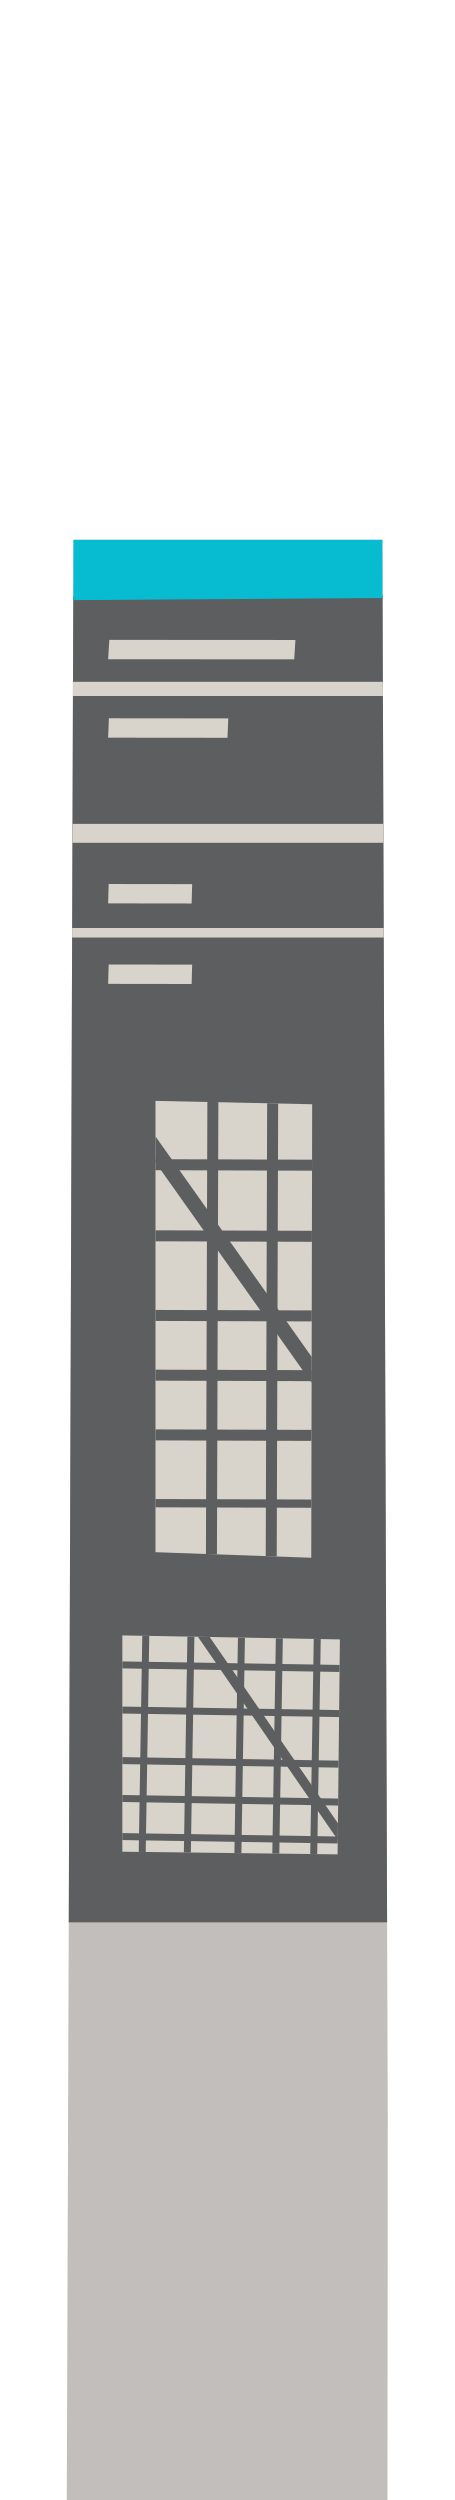
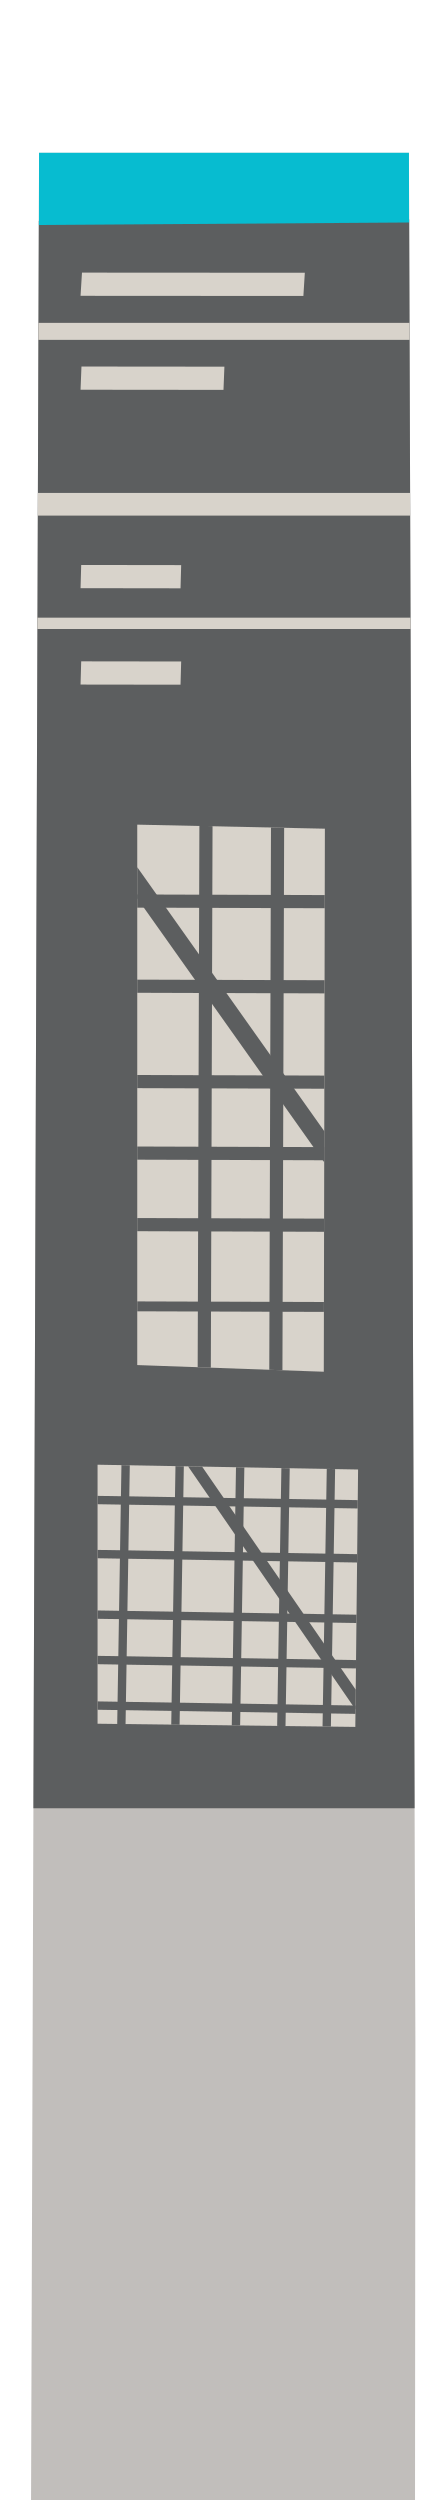
- <svg xmlns="http://www.w3.org/2000/svg" width="48px" height="264px" version="1.1" xml:space="preserve" style="fill-rule:evenodd;clip-rule:evenodd;stroke-linejoin:round;stroke-miterlimit:1.414;">
-   <g>
-     <g id="nyc-wayfinding-pylon-small" transform="matrix(0.5,0,0,0.5,-14.0816,24)">
-       <g id="pylon">
-         <path d="M43.68,66l-1.411,414l67.724,0l0.065,-80.751l-1.136,-333.249l-65.242,0Z" style="fill:#c1bebb;fill-rule:nonzero;" />
-         <path d="M43.639,78.016l-0.954,279.983l67.232,0l-0.955,-280.261l-65.323,0.278Z" style="fill:#5c5e5f;fill-rule:nonzero;" />
-         <path d="M43.4,148l-0.007,2l65.815,0l-0.007,-2l-65.801,0Z" style="fill:#d8d3cb;fill-rule:nonzero;" />
-         <path d="M43.577,96l-0.01,3.001l65.467,0l-0.011,-3.001l-65.446,0Z" style="fill:#d8d3cb;fill-rule:nonzero;" />
-         <path d="M43.475,126l-0.014,4l65.679,0l-0.014,-4l-65.651,0Z" style="fill:#d8d3cb;fill-rule:nonzero;" />
-         <path d="M43.68,66l-0.022,12.743l65.286,-0.446l-0.022,-12.297l-65.242,0Z" style="fill:#07bcd0;fill-rule:nonzero;" />
-         <path d="M68.635,142.821l-17.635,-0.025l0.114,-4.093l17.634,0.025l-0.113,4.093Z" style="fill:#d8d3cb;fill-rule:nonzero;" />
-         <path d="M68.635,159.821l-17.635,-0.025l0.114,-4.093l17.634,0.025l-0.113,4.093Z" style="fill:#d8d3cb;fill-rule:nonzero;" />
-         <path d="M90.304,91.257l-39.304,-0.025l0.253,-4.093l39.304,0.025l-0.253,4.093Z" style="fill:#d8d3cb;fill-rule:nonzero;" />
-         <path d="M76.211,107.821l-25.211,-0.025l0.162,-4.093l25.211,0.025l-0.162,4.093Z" style="fill:#d8d3cb;fill-rule:nonzero;" />
+ <svg xmlns="http://www.w3.org/2000/svg" width="100%" height="100%" viewBox="0 0 50 280" version="1.1" xml:space="preserve" style="fill-rule:evenodd;clip-rule:evenodd;stroke-linejoin:round;stroke-miterlimit:2;">
+   <g id="nyc-wayfinding-pylon-small" transform="matrix(0.635,0,0,0.635,-23.3636,-24.8)">
+     <g id="pylon">
+       <path d="M43.68,66L42.269,480L109.993,480L110.058,399.249L108.922,66L43.68,66Z" style="fill:rgb(193,190,187);fill-rule:nonzero;" />
+       <path d="M43.639,78.016L42.685,357.999L109.917,357.999L108.962,77.738L43.639,78.016Z" style="fill:rgb(92,94,95);fill-rule:nonzero;" />
+       <path d="M43.4,148L43.393,150L109.208,150L109.201,148L43.4,148Z" style="fill:rgb(216,211,203);fill-rule:nonzero;" />
+       <path d="M43.577,96L43.567,99.001L109.034,99.001L109.023,96L43.577,96Z" style="fill:rgb(216,211,203);fill-rule:nonzero;" />
+       <path d="M43.475,126L43.461,130L109.14,130L109.126,126L43.475,126Z" style="fill:rgb(216,211,203);fill-rule:nonzero;" />
+       <path d="M43.68,66L43.658,78.743L108.944,78.297L108.922,66L43.68,66Z" style="fill:rgb(7,188,208);fill-rule:nonzero;" />
+       <path d="M68.635,142.821L51,142.796L51.114,138.703L68.748,138.728L68.635,142.821Z" style="fill:rgb(216,211,203);fill-rule:nonzero;" />
+       <path d="M68.635,159.821L51,159.796L51.114,155.703L68.748,155.728L68.635,159.821Z" style="fill:rgb(216,211,203);fill-rule:nonzero;" />
+       <path d="M90.304,91.257L51,91.232L51.253,87.139L90.557,87.164L90.304,91.257Z" style="fill:rgb(216,211,203);fill-rule:nonzero;" />
+       <path d="M76.211,107.821L51,107.796L51.162,103.703L76.373,103.728L76.211,107.821Z" style="fill:rgb(216,211,203);fill-rule:nonzero;" />
+     </g>
+     <g id="map">
+       <path d="M61,279.822L91.848,280.927L93.902,280.996L94.095,185.218L93.8,185.212L61,184.505L61,279.822Z" style="fill:rgb(216,211,203);fill-rule:nonzero;" />
+       <path d="M61,279.822L93.902,281L94.095,185.219L61,184.462L61,279.822Z" style="fill:none;" />
+       <clipPath id="_clip1">
+         <path d="M61,279.822L93.902,281L94.095,185.219L61,184.462L61,279.822Z" />
+       </clipPath>
+       <g clip-path="url(#_clip1)">
+         <g transform="matrix(1,0,0,1,28.1632,-48)">
+           <path d="M45.807,330.973L43.487,330.966L43.837,220.163L46.157,220.17C46.041,257.104 45.924,294.039 45.807,330.973Z" style="fill:rgb(92,94,95);fill-rule:nonzero;" />
+         </g>
+         <g transform="matrix(1,0,0,1,28.1632,-48)">
+           <path d="M58.436,331.413L56.115,331.405L56.465,220.602L58.786,220.61C58.67,257.544 58.553,294.478 58.436,331.413Z" style="fill:rgb(92,94,95);fill-rule:nonzero;" />
+         </g>
+         <g transform="matrix(1,0,0,1,28.1632,-48)">
+           <path d="M87.329,247.315L-23.476,246.966L-23.468,244.645L87.337,244.994C87.334,245.767 87.332,246.541 87.329,247.315Z" style="fill:rgb(92,94,95);fill-rule:nonzero;" />
+         </g>
+         <g transform="matrix(1,0,0,1,28.1632,-48)">
+           <path d="M92.44,262.35L-18.364,261.999L-18.357,259.679L92.447,260.029C92.444,260.802 92.442,261.576 92.44,262.35Z" style="fill:rgb(92,94,95);fill-rule:nonzero;" />
+         </g>
+         <g transform="matrix(1,0,0,1,28.1632,-48)">
+           <path d="M98.163,279.187L-12.642,278.837L-12.634,276.516L98.171,276.866C98.168,277.64 98.166,278.413 98.163,279.187Z" style="fill:rgb(92,94,95);fill-rule:nonzero;" />
+         </g>
+         <g transform="matrix(1,0,0,1,28.1632,-48)">
+           <path d="M102.455,291.816L-8.349,291.466L-8.341,289.145L102.463,289.495C102.46,290.268 102.458,291.042 102.455,291.816Z" style="fill:rgb(92,94,95);fill-rule:nonzero;" />
+         </g>
+         <g transform="matrix(1,0,0,1,28.1632,-48)">
+           <path d="M106.749,304.445L-4.055,304.095L-4.048,301.774L106.756,302.124C106.754,302.897 106.752,303.671 106.749,304.445Z" style="fill:rgb(92,94,95);fill-rule:nonzero;" />
+         </g>
+         <g transform="matrix(1,0,0,1,28.1632,-48)">
+           <path d="M84.211,318.503L0.852,318.24L0.858,316.494L84.217,316.757C84.215,317.339 84.213,317.921 84.211,318.503Z" style="fill:rgb(92,94,95);fill-rule:nonzero;" />
+         </g>
+         <g transform="matrix(1,0,0,1,28.1632,-48)">
+           <path d="M96.857,335.873L25.493,235.135L28.085,233.299L99.449,334.037C98.585,334.649 97.721,335.261 96.857,335.873Z" style="fill:rgb(92,94,95);fill-rule:nonzero;" />
+         </g>
      </g>
-       <g id="map">
-         <path d="M61,279.822l30.848,1.105l2.054,0.069l0.193,-95.778l-0.295,-0.006l-32.8,-0.707l0,95.317Z" style="fill:#d8d3cb;fill-rule:nonzero;" />
-         <clipPath id="tag1">
-           <path d="M61,279.822l32.902,1.178l0.193,-95.781l-33.095,-0.757l0,95.36Z" />
-         </clipPath>
-         <g clip-path="url(#tag1)">
-           <g transform="matrix(1,0,0,1,28.1632,-48)">
-             <path d="M45.807,330.973l-2.321,-0.007l0.35,-110.803l2.321,0.007c-0.117,36.934 -0.233,73.869 -0.35,110.803Z" style="fill:#5c5e5f;fill-rule:nonzero;" />
-           </g>
-           <g transform="matrix(1,0,0,1,28.1632,-48)">
-             <path d="M58.436,331.413l-2.321,-0.007l0.35,-110.803l2.321,0.007c-0.117,36.934 -0.233,73.869 -0.35,110.803Z" style="fill:#5c5e5f;fill-rule:nonzero;" />
-           </g>
-           <g transform="matrix(1,0,0,1,28.1632,-48)">
-             <path d="M87.329,247.315l-110.805,-0.349l0.007,-2.321l110.805,0.349c-0.002,0.774 -0.005,1.547 -0.007,2.321Z" style="fill:#5c5e5f;fill-rule:nonzero;" />
-           </g>
-           <g transform="matrix(1,0,0,1,28.1632,-48)">
-             <path d="M92.439,262.35l-110.804,-0.35l0.007,-2.321l110.804,0.35c-0.002,0.774 -0.005,1.547 -0.007,2.321Z" style="fill:#5c5e5f;fill-rule:nonzero;" />
-           </g>
-           <g transform="matrix(1,0,0,1,28.1632,-48)">
-             <path d="M98.163,279.187l-110.805,-0.35l0.007,-2.321l110.805,0.35c-0.002,0.774 -0.005,1.547 -0.007,2.321Z" style="fill:#5c5e5f;fill-rule:nonzero;" />
-           </g>
-           <g transform="matrix(1,0,0,1,28.1632,-48)">
-             <path d="M102.455,291.816l-110.804,-0.35l0.007,-2.321l110.804,0.35c-0.002,0.774 -0.005,1.547 -0.007,2.321Z" style="fill:#5c5e5f;fill-rule:nonzero;" />
-           </g>
-           <g transform="matrix(1,0,0,1,28.1632,-48)">
-             <path d="M106.749,304.445l-110.804,-0.35l0.007,-2.321l110.804,0.35c-0.002,0.774 -0.005,1.547 -0.007,2.321Z" style="fill:#5c5e5f;fill-rule:nonzero;" />
-           </g>
-           <g transform="matrix(1,0,0,1,28.1632,-48)">
-             <path d="M84.211,318.503l-83.359,-0.263l0.006,-1.746l83.359,0.263c-0.002,0.582 -0.004,1.164 -0.006,1.746Z" style="fill:#5c5e5f;fill-rule:nonzero;" />
-           </g>
-           <g transform="matrix(1,0,0,1,28.1632,-48)">
-             <path d="M96.857,335.873l-71.364,-100.738l2.592,-1.836l71.364,100.738c-0.864,0.612 -1.728,1.224 -2.592,1.836Z" style="fill:#5c5e5f;fill-rule:nonzero;" />
-           </g>
+       <path d="M54,343.081L99.464,343.644L99.95,298.244L54,297.398L54,343.081Z" style="fill:rgb(216,211,203);fill-rule:nonzero;" />
+       <path d="M54,343.081L99.464,343.645L99.95,298.244L54,297.398L54,343.081Z" style="fill:none;" />
+       <clipPath id="_clip2">
+         <path d="M54,343.081L99.464,343.645L99.95,298.244L54,297.398L54,343.081Z" />
+       </clipPath>
+       <g clip-path="url(#_clip2)">
+         <g transform="matrix(1,0,0,1,28.1632,-48)">
+           <path d="M30.444,411.367L28.971,411.343L30.123,341.028L31.596,341.052C31.212,364.49 30.828,387.928 30.444,411.367Z" style="fill:rgb(92,94,95);fill-rule:nonzero;" />
        </g>
-         <path d="M54,343.081l45.464,0.563l0.486,-45.4l-45.95,-0.846l0,45.683Z" style="fill:#d8d3cb;fill-rule:nonzero;" />
-         <clipPath id="tag2">
-           <path d="M54,343.081l45.464,0.564l0.486,-45.401l-45.95,-0.846l0,45.683Z" />
-         </clipPath>
-         <g clip-path="url(#tag2)">
-           <g transform="matrix(1,0,0,1,28.1632,-48)">
-             <path d="M30.444,411.367l-1.473,-0.024l1.152,-70.315l1.473,0.024c-0.384,23.438 -0.768,46.877 -1.152,70.315Z" style="fill:#5c5e5f;fill-rule:nonzero;" />
-           </g>
-           <g transform="matrix(1,0,0,1,28.1632,-48)">
-             <path d="M40.027,408.25l-1.473,-0.024l1.153,-70.316l1.473,0.024c-0.384,23.439 -0.769,46.877 -1.153,70.316Z" style="fill:#5c5e5f;fill-rule:nonzero;" />
-           </g>
-           <g transform="matrix(1,0,0,1,28.1632,-48)">
-             <path d="M50.762,404.759l-1.473,-0.024l1.152,-70.316l1.473,0.024c-0.384,23.439 -0.768,46.877 -1.152,70.316Z" style="fill:#5c5e5f;fill-rule:nonzero;" />
-           </g>
-           <g transform="matrix(1,0,0,1,28.1632,-48)">
-             <path d="M58.812,402.141l-1.473,-0.024l1.152,-70.316l1.473,0.024c-0.384,23.439 -0.768,46.877 -1.152,70.316Z" style="fill:#5c5e5f;fill-rule:nonzero;" />
-           </g>
-           <g transform="matrix(1,0,0,1,28.1632,-48)">
-             <path d="M66.863,399.522l-1.473,-0.024l1.152,-70.315l1.473,0.024c-0.384,23.438 -0.768,46.877 -1.152,70.315Z" style="fill:#5c5e5f;fill-rule:nonzero;" />
-           </g>
-           <g transform="matrix(1,0,0,1,28.1632,-48)">
-             <path d="M75.311,345.419l-58.253,-0.555l0.012,-1.209l58.253,0.555c-0.004,0.403 -0.008,0.806 -0.012,1.209Z" style="fill:#5c5e5f;fill-rule:nonzero;" />
-           </g>
-           <g transform="matrix(1,0,0,1,28.1632,-48)">
-             <path d="M77.797,353.217l-70.316,-1.152l0.024,-1.473l70.316,1.152c-0.008,0.491 -0.016,0.982 -0.024,1.473Z" style="fill:#5c5e5f;fill-rule:nonzero;" />
-           </g>
-           <g transform="matrix(1,0,0,1,28.1632,-48)">
-             <path d="M80.915,362.801l-70.315,-1.152l0.024,-1.473l70.315,1.152c-0.008,0.491 -0.016,0.982 -0.024,1.473Z" style="fill:#5c5e5f;fill-rule:nonzero;" />
-           </g>
-           <g transform="matrix(1,0,0,1,28.1632,-48)">
-             <path d="M84.406,373.535l-70.316,-1.152l0.024,-1.473l70.316,1.152c-0.008,0.491 -0.016,0.982 -0.024,1.473Z" style="fill:#5c5e5f;fill-rule:nonzero;" />
-           </g>
-           <g transform="matrix(1,0,0,1,28.1632,-48)">
-             <path d="M87.024,381.586l-70.315,-1.152l0.024,-1.473l70.315,1.152c-0.008,0.491 -0.016,0.982 -0.024,1.473Z" style="fill:#5c5e5f;fill-rule:nonzero;" />
-           </g>
-           <g transform="matrix(1,0,0,1,28.1632,-48)">
-             <path d="M89.642,389.636l-72.229,-1.152l0.023,-1.473l72.229,1.152c-0.008,0.491 -0.016,0.982 -0.023,1.473Z" style="fill:#5c5e5f;fill-rule:nonzero;" />
-           </g>
-           <g transform="matrix(1,0,0,1,28.1632,-48)">
-             <path d="M76.997,396.797l-44.443,-64.531l1.66,-1.143l44.443,64.531c-0.553,0.381 -1.107,0.762 -1.66,1.143Z" style="fill:#5c5e5f;fill-rule:nonzero;" />
-           </g>
+         <g transform="matrix(1,0,0,1,28.1632,-48)">
+           <path d="M40.027,408.25L38.554,408.226L39.707,337.91L41.18,337.934C40.795,361.373 40.411,384.811 40.027,408.25Z" style="fill:rgb(92,94,95);fill-rule:nonzero;" />
+         </g>
+         <g transform="matrix(1,0,0,1,28.1632,-48)">
+           <path d="M50.762,404.759L49.289,404.735L50.441,334.419L51.914,334.443C51.53,357.882 51.146,381.321 50.762,404.759Z" style="fill:rgb(92,94,95);fill-rule:nonzero;" />
+         </g>
+         <g transform="matrix(1,0,0,1,28.1632,-48)">
+           <path d="M58.812,402.141L57.339,402.117L58.491,331.801L59.964,331.825C59.58,355.264 59.196,378.702 58.812,402.141Z" style="fill:rgb(92,94,95);fill-rule:nonzero;" />
+         </g>
+         <g transform="matrix(1,0,0,1,28.1632,-48)">
+           <path d="M66.863,399.522L65.39,399.498L66.542,329.183L68.015,329.207C67.631,352.645 67.247,376.084 66.863,399.522Z" style="fill:rgb(92,94,95);fill-rule:nonzero;" />
+         </g>
+         <g transform="matrix(1,0,0,1,28.1632,-48)">
+           <path d="M75.311,345.419L17.058,344.864L17.069,343.655L75.322,344.21C75.318,344.613 75.314,345.016 75.311,345.419Z" style="fill:rgb(92,94,95);fill-rule:nonzero;" />
+         </g>
+         <g transform="matrix(1,0,0,1,28.1632,-48)">
+           <path d="M77.797,353.217L7.481,352.065L7.506,350.593L77.822,351.745C77.814,352.236 77.805,352.726 77.797,353.217Z" style="fill:rgb(92,94,95);fill-rule:nonzero;" />
+         </g>
+         <g transform="matrix(1,0,0,1,28.1632,-48)">
+           <path d="M80.915,362.801L10.6,361.649L10.624,360.176L80.939,361.328C80.931,361.819 80.923,362.31 80.915,362.801Z" style="fill:rgb(92,94,95);fill-rule:nonzero;" />
+         </g>
+         <g transform="matrix(1,0,0,1,28.1632,-48)">
+           <path d="M84.406,373.535L14.09,372.383L14.114,370.91L84.43,372.062C84.422,372.553 84.414,373.044 84.406,373.535Z" style="fill:rgb(92,94,95);fill-rule:nonzero;" />
+         </g>
+         <g transform="matrix(1,0,0,1,28.1632,-48)">
+           <path d="M87.024,381.586L16.709,380.434L16.733,378.961L87.048,380.113C87.04,380.604 87.032,381.095 87.024,381.586Z" style="fill:rgb(92,94,95);fill-rule:nonzero;" />
+         </g>
+         <g transform="matrix(1,0,0,1,28.1632,-48)">
+           <path d="M89.642,389.636L17.413,388.484L17.437,387.011L89.666,388.163C89.658,388.654 89.65,389.145 89.642,389.636Z" style="fill:rgb(92,94,95);fill-rule:nonzero;" />
+         </g>
+         <g transform="matrix(1,0,0,1,28.1632,-48)">
+           <path d="M76.997,396.797L32.554,332.266L34.214,331.123L78.657,395.654C78.104,396.035 77.55,396.416 76.997,396.797Z" style="fill:rgb(92,94,95);fill-rule:nonzero;" />
        </g>
      </g>
    </g>
  </g>
</svg>
